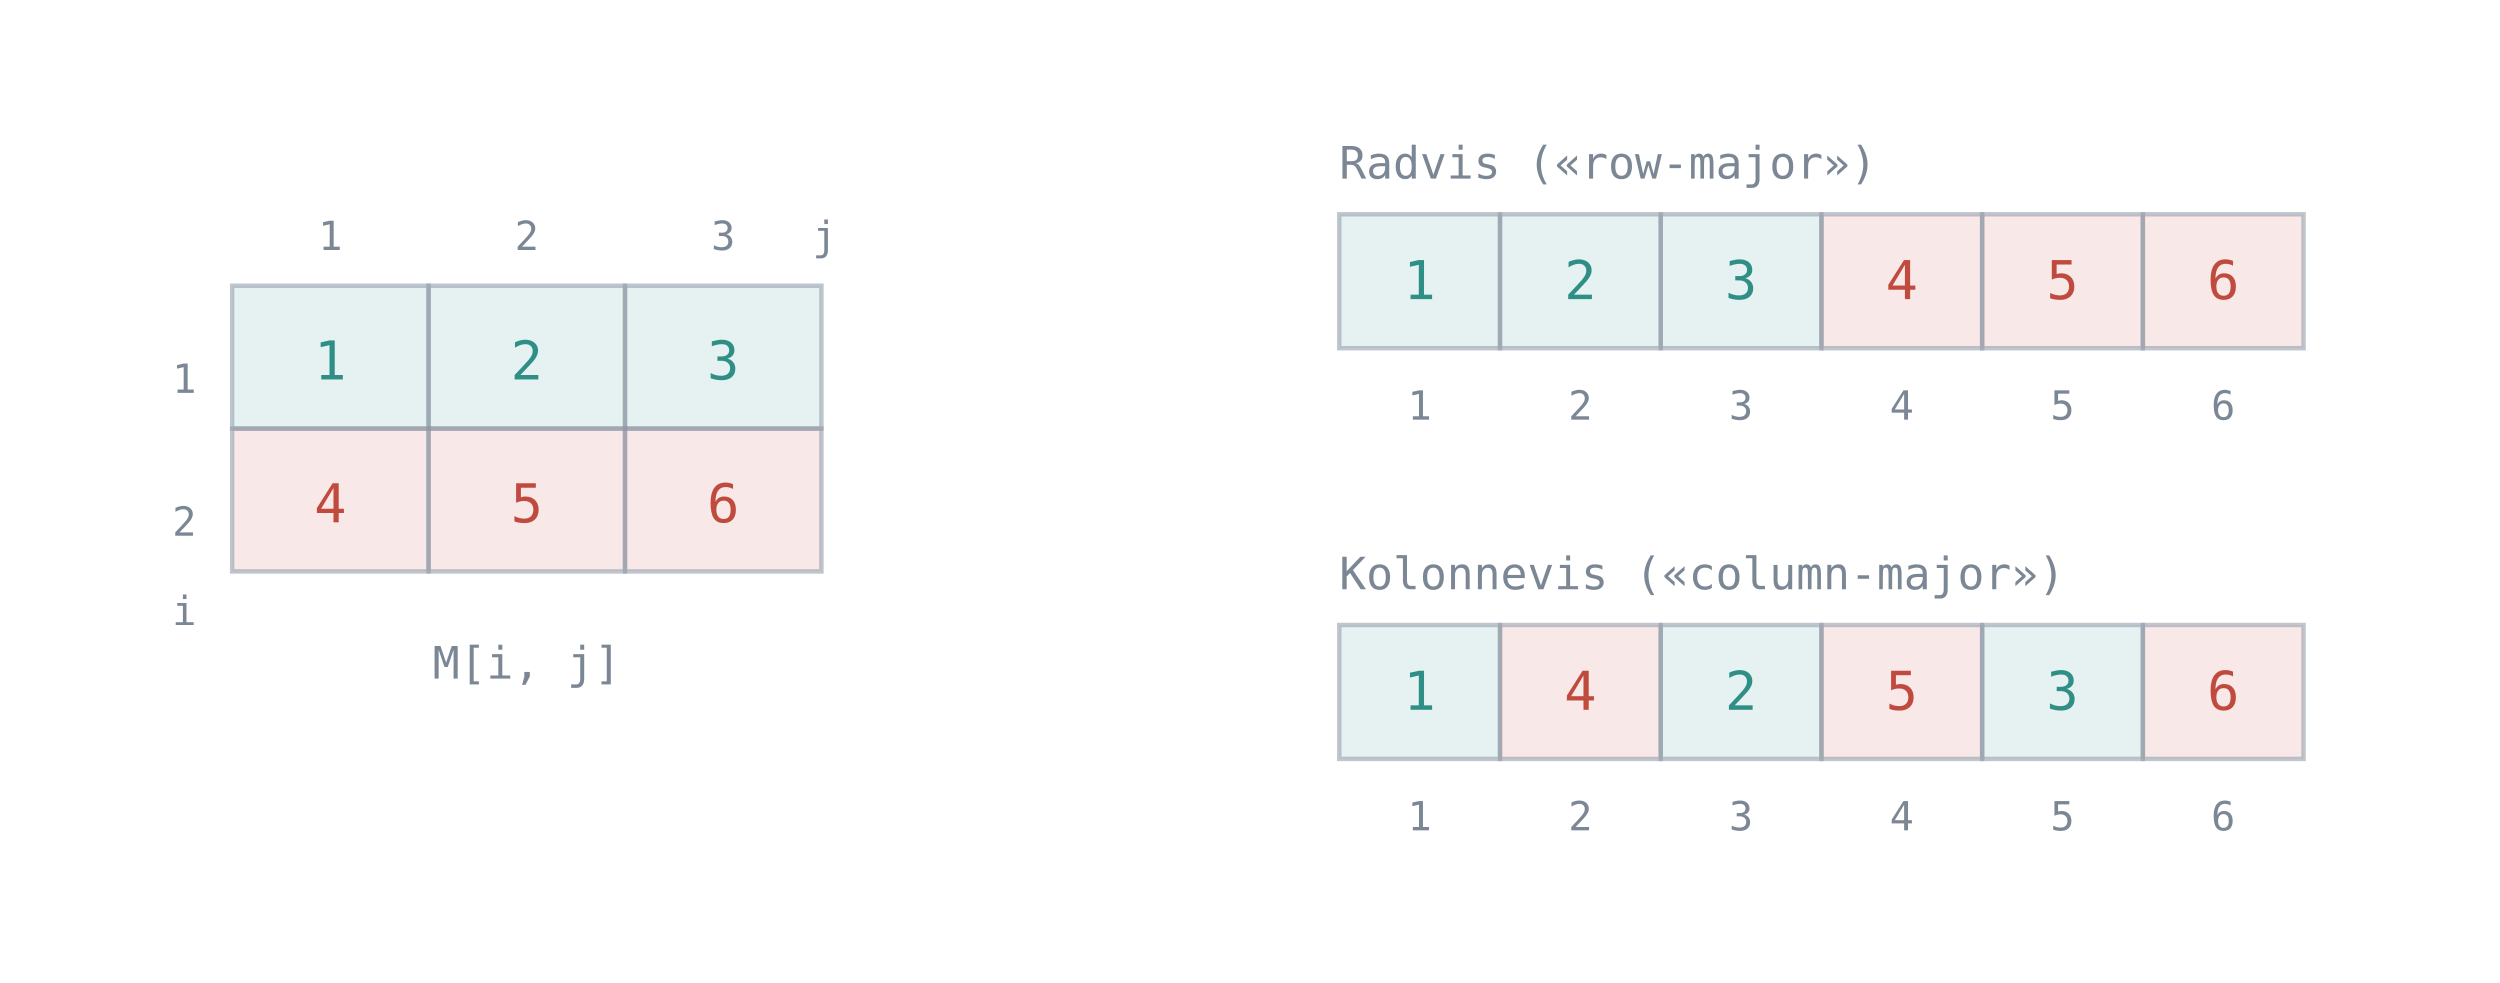
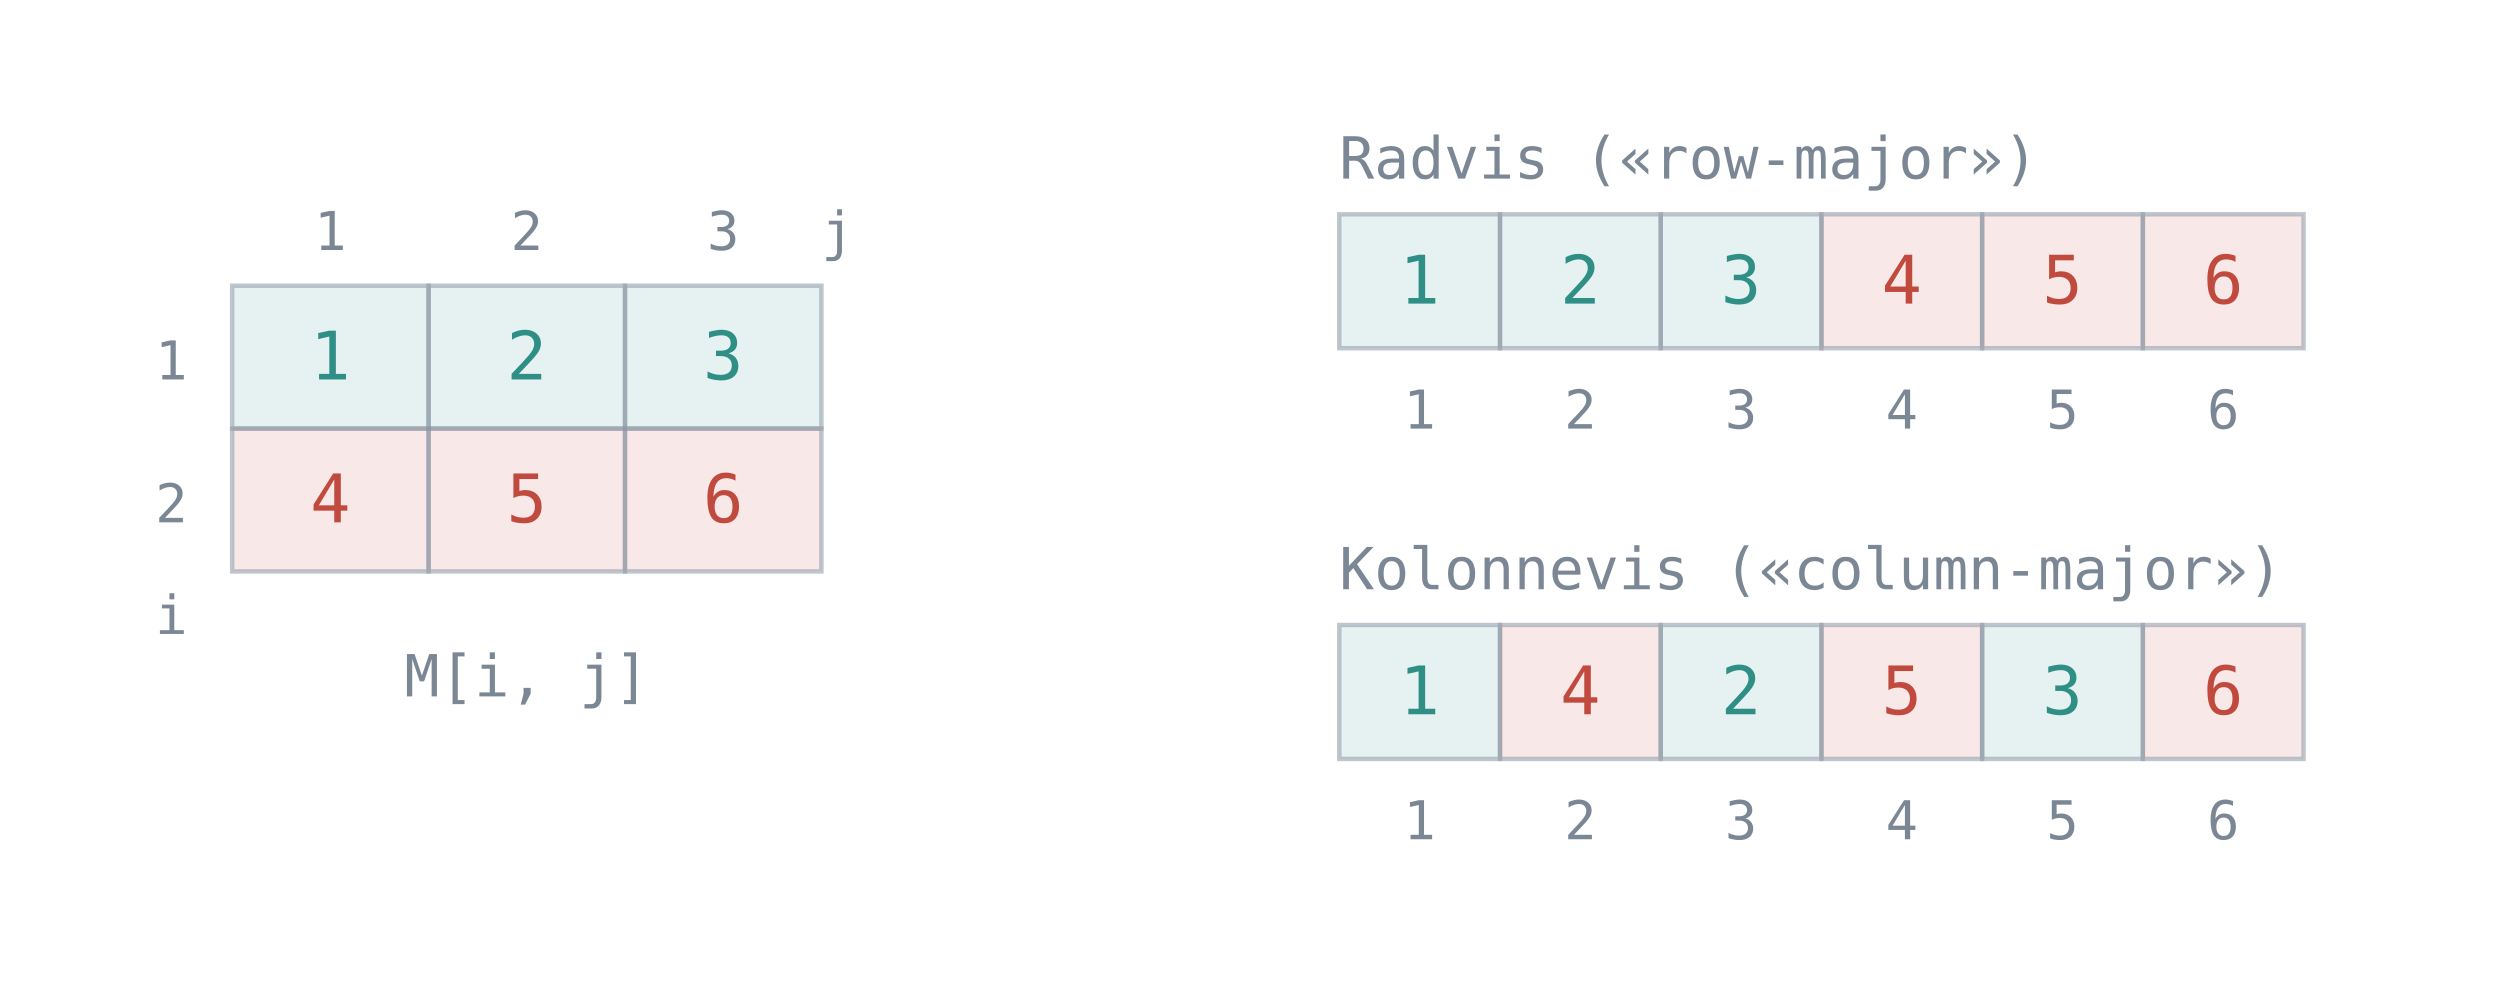
<svg xmlns="http://www.w3.org/2000/svg" viewBox="0 0 560 220" width="560" height="220" font-family="ui-monospace, SFMono-Regular, Menlo, monospace">
-   <text x="74" y="56" text-anchor="middle" font-size="9" fill="#7c8795">1</text>
-   <text x="118" y="56" text-anchor="middle" font-size="9" fill="#7c8795">2</text>
-   <text x="162" y="56" text-anchor="middle" font-size="9" fill="#7c8795">3</text>
-   <text x="182" y="56" text-anchor="start" font-size="9" fill="#7c8795">j</text>
-   <text x="44" y="88" text-anchor="end" font-size="9" fill="#7c8795">1</text>
-   <text x="44" y="120" text-anchor="end" font-size="9" fill="#7c8795">2</text>
-   <text x="44" y="140" text-anchor="end" font-size="9" fill="#7c8795">i</text>
+   <text x="74" y="56" text-anchor="middle" font-size="12" fill="#7c8795">1</text>
+   <text x="118" y="56" text-anchor="middle" font-size="12" fill="#7c8795">2</text>
+   <text x="162" y="56" text-anchor="middle" font-size="12" fill="#7c8795">3</text>
+   <text x="184" y="56" text-anchor="start" font-size="12" fill="#7c8795">j</text>
+   <text x="42" y="85" text-anchor="end" font-size="12" fill="#7c8795">1</text>
+   <text x="42" y="117" text-anchor="end" font-size="12" fill="#7c8795">2</text>
+   <text x="42" y="142" text-anchor="end" font-size="12" fill="#7c8795">i</text>
  <rect x="52" y="64" width="44" height="32" fill="#2f8f86" fill-opacity="0.12" stroke="#8d98a6" stroke-opacity="0.55" />
  <rect x="96" y="64" width="44" height="32" fill="#2f8f86" fill-opacity="0.12" stroke="#8d98a6" stroke-opacity="0.55" />
  <rect x="140" y="64" width="44" height="32" fill="#2f8f86" fill-opacity="0.12" stroke="#8d98a6" stroke-opacity="0.55" />
  <rect x="52" y="96" width="44" height="32" fill="#c14a3e" fill-opacity="0.12" stroke="#8d98a6" stroke-opacity="0.55" />
  <rect x="96" y="96" width="44" height="32" fill="#c14a3e" fill-opacity="0.12" stroke="#8d98a6" stroke-opacity="0.55" />
  <rect x="140" y="96" width="44" height="32" fill="#c14a3e" fill-opacity="0.12" stroke="#8d98a6" stroke-opacity="0.55" />
-   <text x="74" y="85" text-anchor="middle" font-size="12" fill="#2f8f86">1</text>
-   <text x="118" y="85" text-anchor="middle" font-size="12" fill="#2f8f86">2</text>
-   <text x="162" y="85" text-anchor="middle" font-size="12" fill="#2f8f86">3</text>
-   <text x="74" y="117" text-anchor="middle" font-size="12" fill="#c14a3e">4</text>
-   <text x="118" y="117" text-anchor="middle" font-size="12" fill="#c14a3e">5</text>
-   <text x="162" y="117" text-anchor="middle" font-size="12" fill="#c14a3e">6</text>
-   <text x="118" y="152" text-anchor="middle" font-size="10" fill="#7c8795">M[i, j]</text>
-   <text x="300" y="40" text-anchor="start" font-size="10" fill="#7c8795">Radvis («row-major»)</text>
+   <text x="74" y="85" text-anchor="middle" font-size="15" fill="#2f8f86">1</text>
+   <text x="118" y="85" text-anchor="middle" font-size="15" fill="#2f8f86">2</text>
+   <text x="162" y="85" text-anchor="middle" font-size="15" fill="#2f8f86">3</text>
+   <text x="74" y="117" text-anchor="middle" font-size="15" fill="#c14a3e">4</text>
+   <text x="118" y="117" text-anchor="middle" font-size="15" fill="#c14a3e">5</text>
+   <text x="162" y="117" text-anchor="middle" font-size="15" fill="#c14a3e">6</text>
+   <text x="118" y="156" text-anchor="middle" font-size="13" fill="#7c8795">M[i, j]</text>
+   <text x="300" y="40" text-anchor="start" font-size="13" fill="#7c8795">Radvis («row-major»)</text>
  <rect x="300" y="48" width="36" height="30" fill="#2f8f86" fill-opacity="0.12" stroke="#8d98a6" stroke-opacity="0.55" />
  <rect x="336" y="48" width="36" height="30" fill="#2f8f86" fill-opacity="0.12" stroke="#8d98a6" stroke-opacity="0.55" />
  <rect x="372" y="48" width="36" height="30" fill="#2f8f86" fill-opacity="0.12" stroke="#8d98a6" stroke-opacity="0.55" />
  <rect x="408" y="48" width="36" height="30" fill="#c14a3e" fill-opacity="0.12" stroke="#8d98a6" stroke-opacity="0.55" />
  <rect x="444" y="48" width="36" height="30" fill="#c14a3e" fill-opacity="0.12" stroke="#8d98a6" stroke-opacity="0.55" />
  <rect x="480" y="48" width="36" height="30" fill="#c14a3e" fill-opacity="0.12" stroke="#8d98a6" stroke-opacity="0.55" />
-   <text x="318" y="67" text-anchor="middle" font-size="12" fill="#2f8f86">1</text>
-   <text x="354" y="67" text-anchor="middle" font-size="12" fill="#2f8f86">2</text>
-   <text x="390" y="67" text-anchor="middle" font-size="12" fill="#2f8f86">3</text>
-   <text x="426" y="67" text-anchor="middle" font-size="12" fill="#c14a3e">4</text>
-   <text x="462" y="67" text-anchor="middle" font-size="12" fill="#c14a3e">5</text>
-   <text x="498" y="67" text-anchor="middle" font-size="12" fill="#c14a3e">6</text>
-   <text x="318" y="94" text-anchor="middle" font-size="9" fill="#7c8795">1</text>
-   <text x="354" y="94" text-anchor="middle" font-size="9" fill="#7c8795">2</text>
-   <text x="390" y="94" text-anchor="middle" font-size="9" fill="#7c8795">3</text>
-   <text x="426" y="94" text-anchor="middle" font-size="9" fill="#7c8795">4</text>
-   <text x="462" y="94" text-anchor="middle" font-size="9" fill="#7c8795">5</text>
-   <text x="498" y="94" text-anchor="middle" font-size="9" fill="#7c8795">6</text>
-   <text x="300" y="132" text-anchor="start" font-size="10" fill="#7c8795">Kolonnevis («column-major»)</text>
+   <text x="318" y="68" text-anchor="middle" font-size="15" fill="#2f8f86">1</text>
+   <text x="354" y="68" text-anchor="middle" font-size="15" fill="#2f8f86">2</text>
+   <text x="390" y="68" text-anchor="middle" font-size="15" fill="#2f8f86">3</text>
+   <text x="426" y="68" text-anchor="middle" font-size="15" fill="#c14a3e">4</text>
+   <text x="462" y="68" text-anchor="middle" font-size="15" fill="#c14a3e">5</text>
+   <text x="498" y="68" text-anchor="middle" font-size="15" fill="#c14a3e">6</text>
+   <text x="318" y="96" text-anchor="middle" font-size="12" fill="#7c8795">1</text>
+   <text x="354" y="96" text-anchor="middle" font-size="12" fill="#7c8795">2</text>
+   <text x="390" y="96" text-anchor="middle" font-size="12" fill="#7c8795">3</text>
+   <text x="426" y="96" text-anchor="middle" font-size="12" fill="#7c8795">4</text>
+   <text x="462" y="96" text-anchor="middle" font-size="12" fill="#7c8795">5</text>
+   <text x="498" y="96" text-anchor="middle" font-size="12" fill="#7c8795">6</text>
+   <text x="300" y="132" text-anchor="start" font-size="13" fill="#7c8795">Kolonnevis («column-major»)</text>
  <rect x="300" y="140" width="36" height="30" fill="#2f8f86" fill-opacity="0.12" stroke="#8d98a6" stroke-opacity="0.55" />
  <rect x="336" y="140" width="36" height="30" fill="#c14a3e" fill-opacity="0.12" stroke="#8d98a6" stroke-opacity="0.55" />
  <rect x="372" y="140" width="36" height="30" fill="#2f8f86" fill-opacity="0.12" stroke="#8d98a6" stroke-opacity="0.55" />
  <rect x="408" y="140" width="36" height="30" fill="#c14a3e" fill-opacity="0.12" stroke="#8d98a6" stroke-opacity="0.55" />
  <rect x="444" y="140" width="36" height="30" fill="#2f8f86" fill-opacity="0.12" stroke="#8d98a6" stroke-opacity="0.55" />
  <rect x="480" y="140" width="36" height="30" fill="#c14a3e" fill-opacity="0.12" stroke="#8d98a6" stroke-opacity="0.55" />
-   <text x="318" y="159" text-anchor="middle" font-size="12" fill="#2f8f86">1</text>
-   <text x="354" y="159" text-anchor="middle" font-size="12" fill="#c14a3e">4</text>
-   <text x="390" y="159" text-anchor="middle" font-size="12" fill="#2f8f86">2</text>
-   <text x="426" y="159" text-anchor="middle" font-size="12" fill="#c14a3e">5</text>
-   <text x="462" y="159" text-anchor="middle" font-size="12" fill="#2f8f86">3</text>
-   <text x="498" y="159" text-anchor="middle" font-size="12" fill="#c14a3e">6</text>
-   <text x="318" y="186" text-anchor="middle" font-size="9" fill="#7c8795">1</text>
-   <text x="354" y="186" text-anchor="middle" font-size="9" fill="#7c8795">2</text>
-   <text x="390" y="186" text-anchor="middle" font-size="9" fill="#7c8795">3</text>
-   <text x="426" y="186" text-anchor="middle" font-size="9" fill="#7c8795">4</text>
-   <text x="462" y="186" text-anchor="middle" font-size="9" fill="#7c8795">5</text>
-   <text x="498" y="186" text-anchor="middle" font-size="9" fill="#7c8795">6</text>
+   <text x="318" y="160" text-anchor="middle" font-size="15" fill="#2f8f86">1</text>
+   <text x="354" y="160" text-anchor="middle" font-size="15" fill="#c14a3e">4</text>
+   <text x="390" y="160" text-anchor="middle" font-size="15" fill="#2f8f86">2</text>
+   <text x="426" y="160" text-anchor="middle" font-size="15" fill="#c14a3e">5</text>
+   <text x="462" y="160" text-anchor="middle" font-size="15" fill="#2f8f86">3</text>
+   <text x="498" y="160" text-anchor="middle" font-size="15" fill="#c14a3e">6</text>
+   <text x="318" y="188" text-anchor="middle" font-size="12" fill="#7c8795">1</text>
+   <text x="354" y="188" text-anchor="middle" font-size="12" fill="#7c8795">2</text>
+   <text x="390" y="188" text-anchor="middle" font-size="12" fill="#7c8795">3</text>
+   <text x="426" y="188" text-anchor="middle" font-size="12" fill="#7c8795">4</text>
+   <text x="462" y="188" text-anchor="middle" font-size="12" fill="#7c8795">5</text>
+   <text x="498" y="188" text-anchor="middle" font-size="12" fill="#7c8795">6</text>
</svg>
